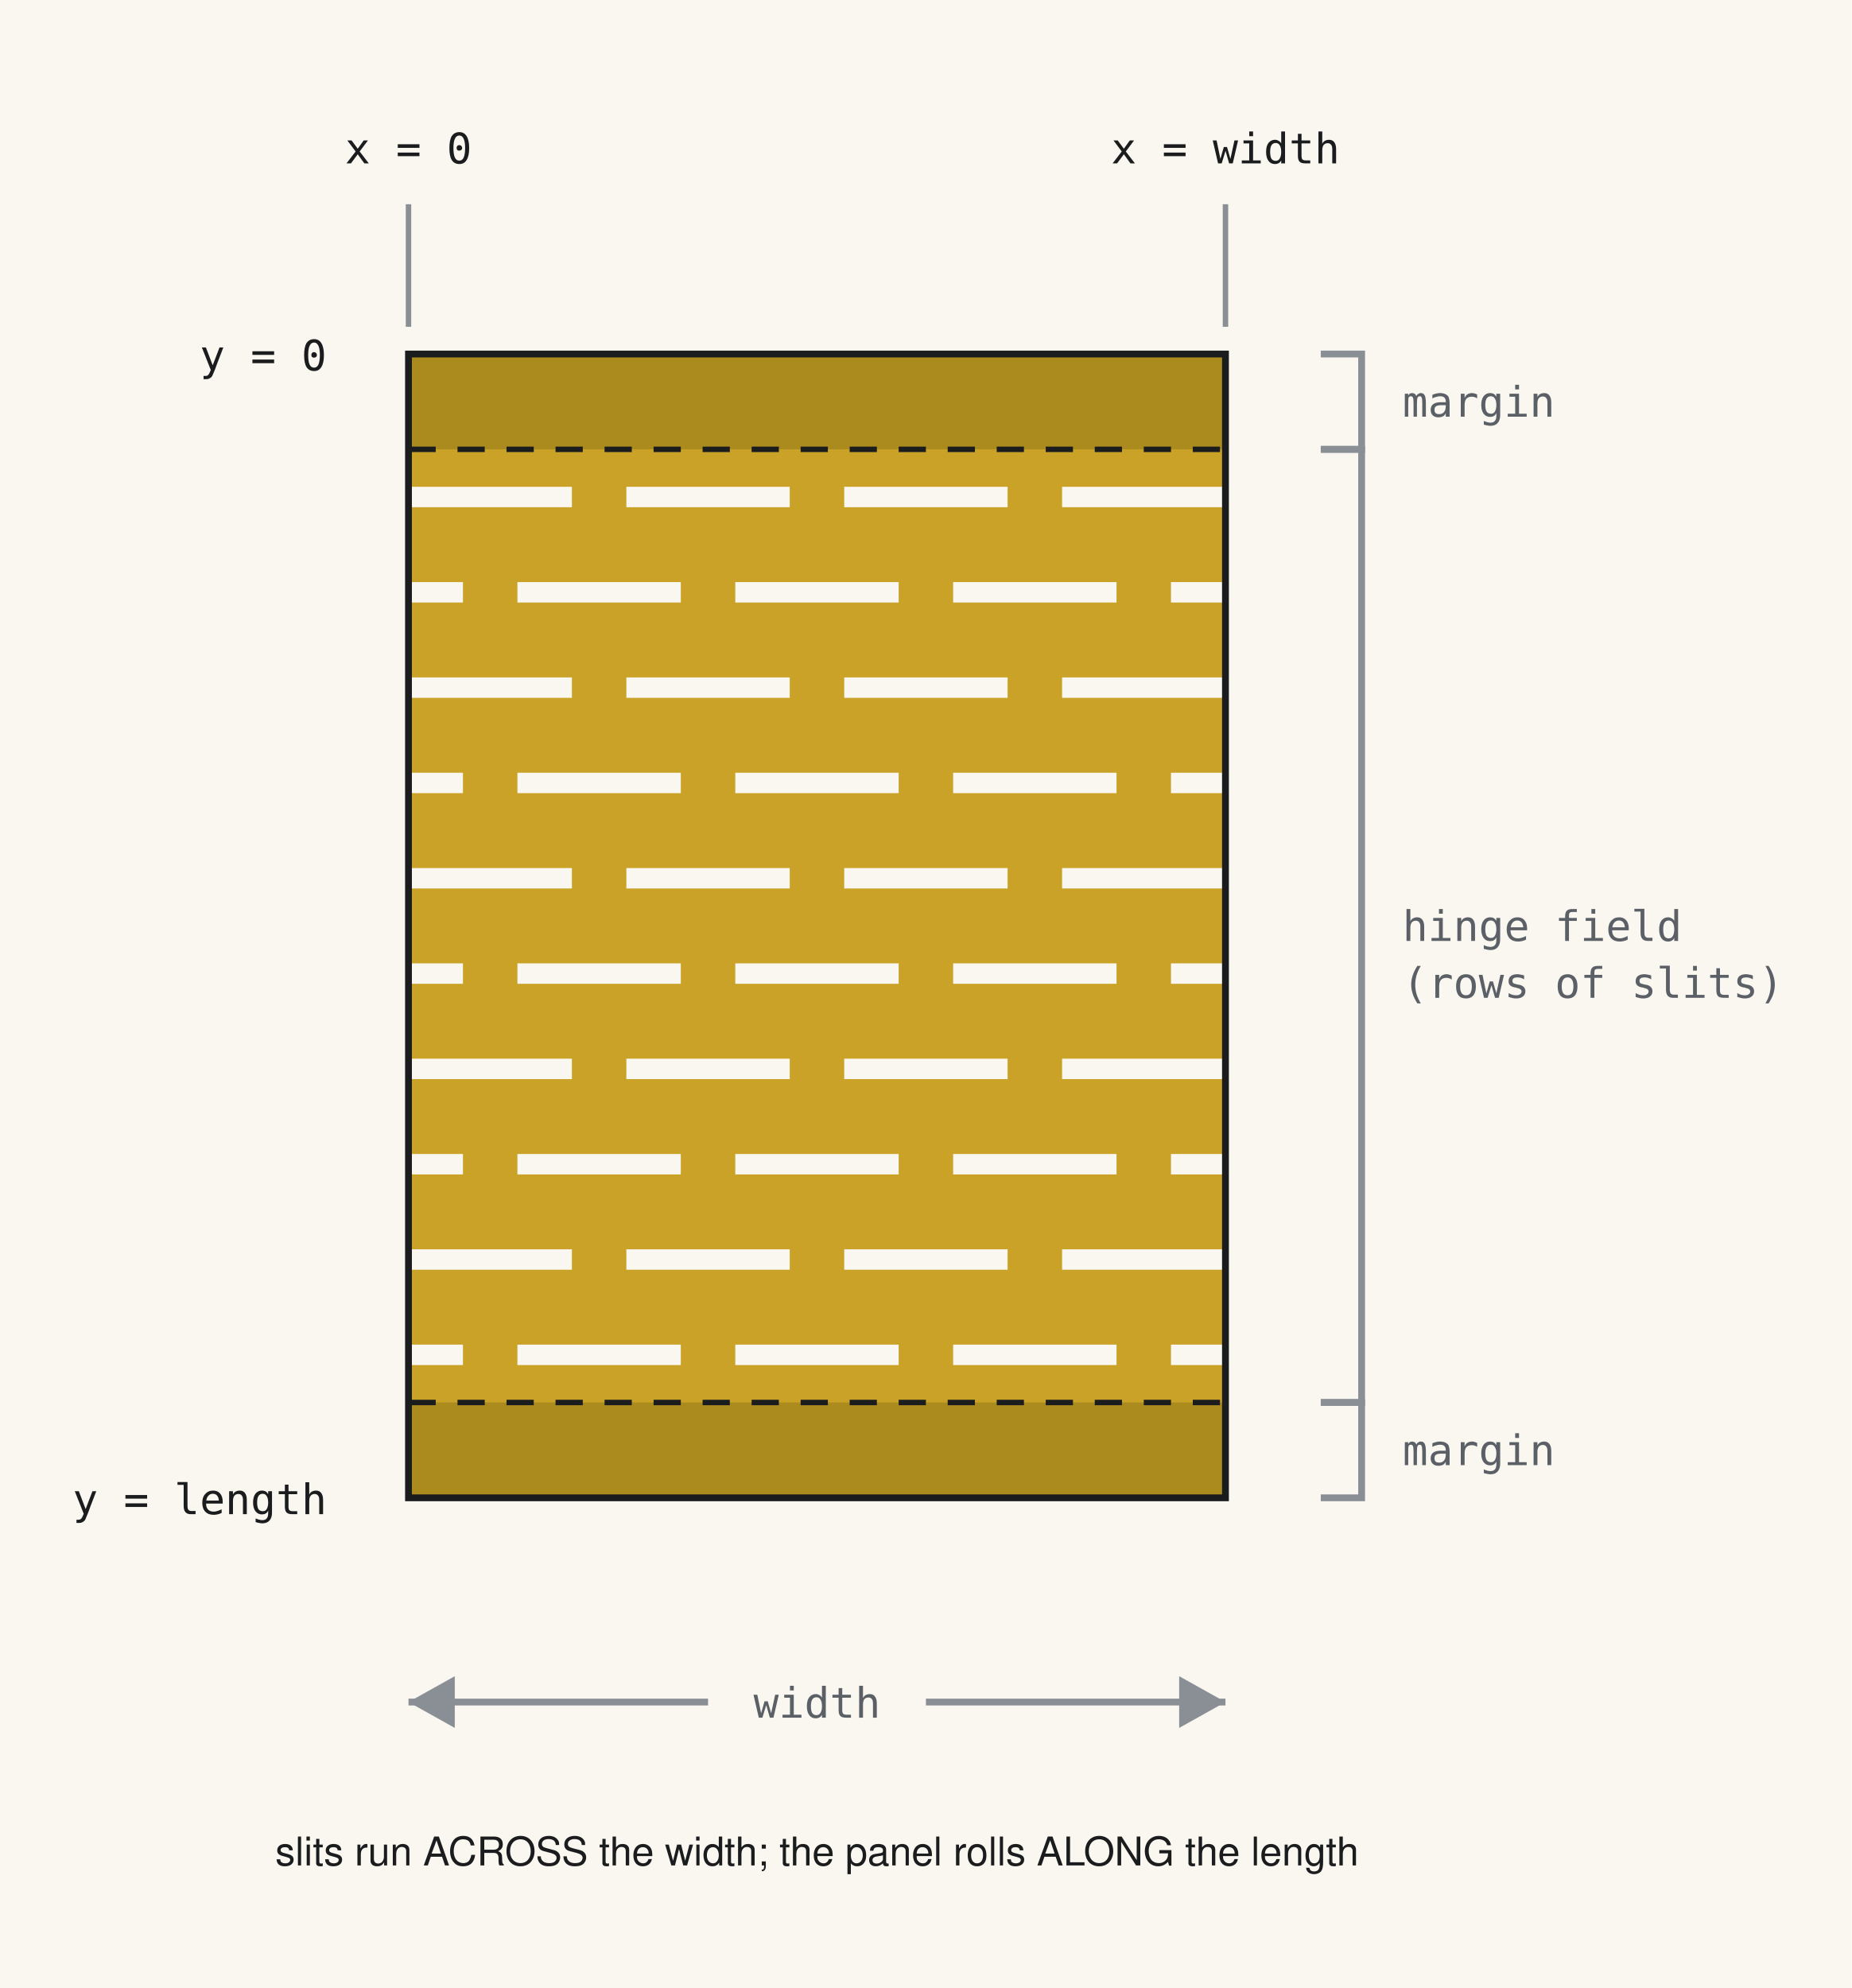
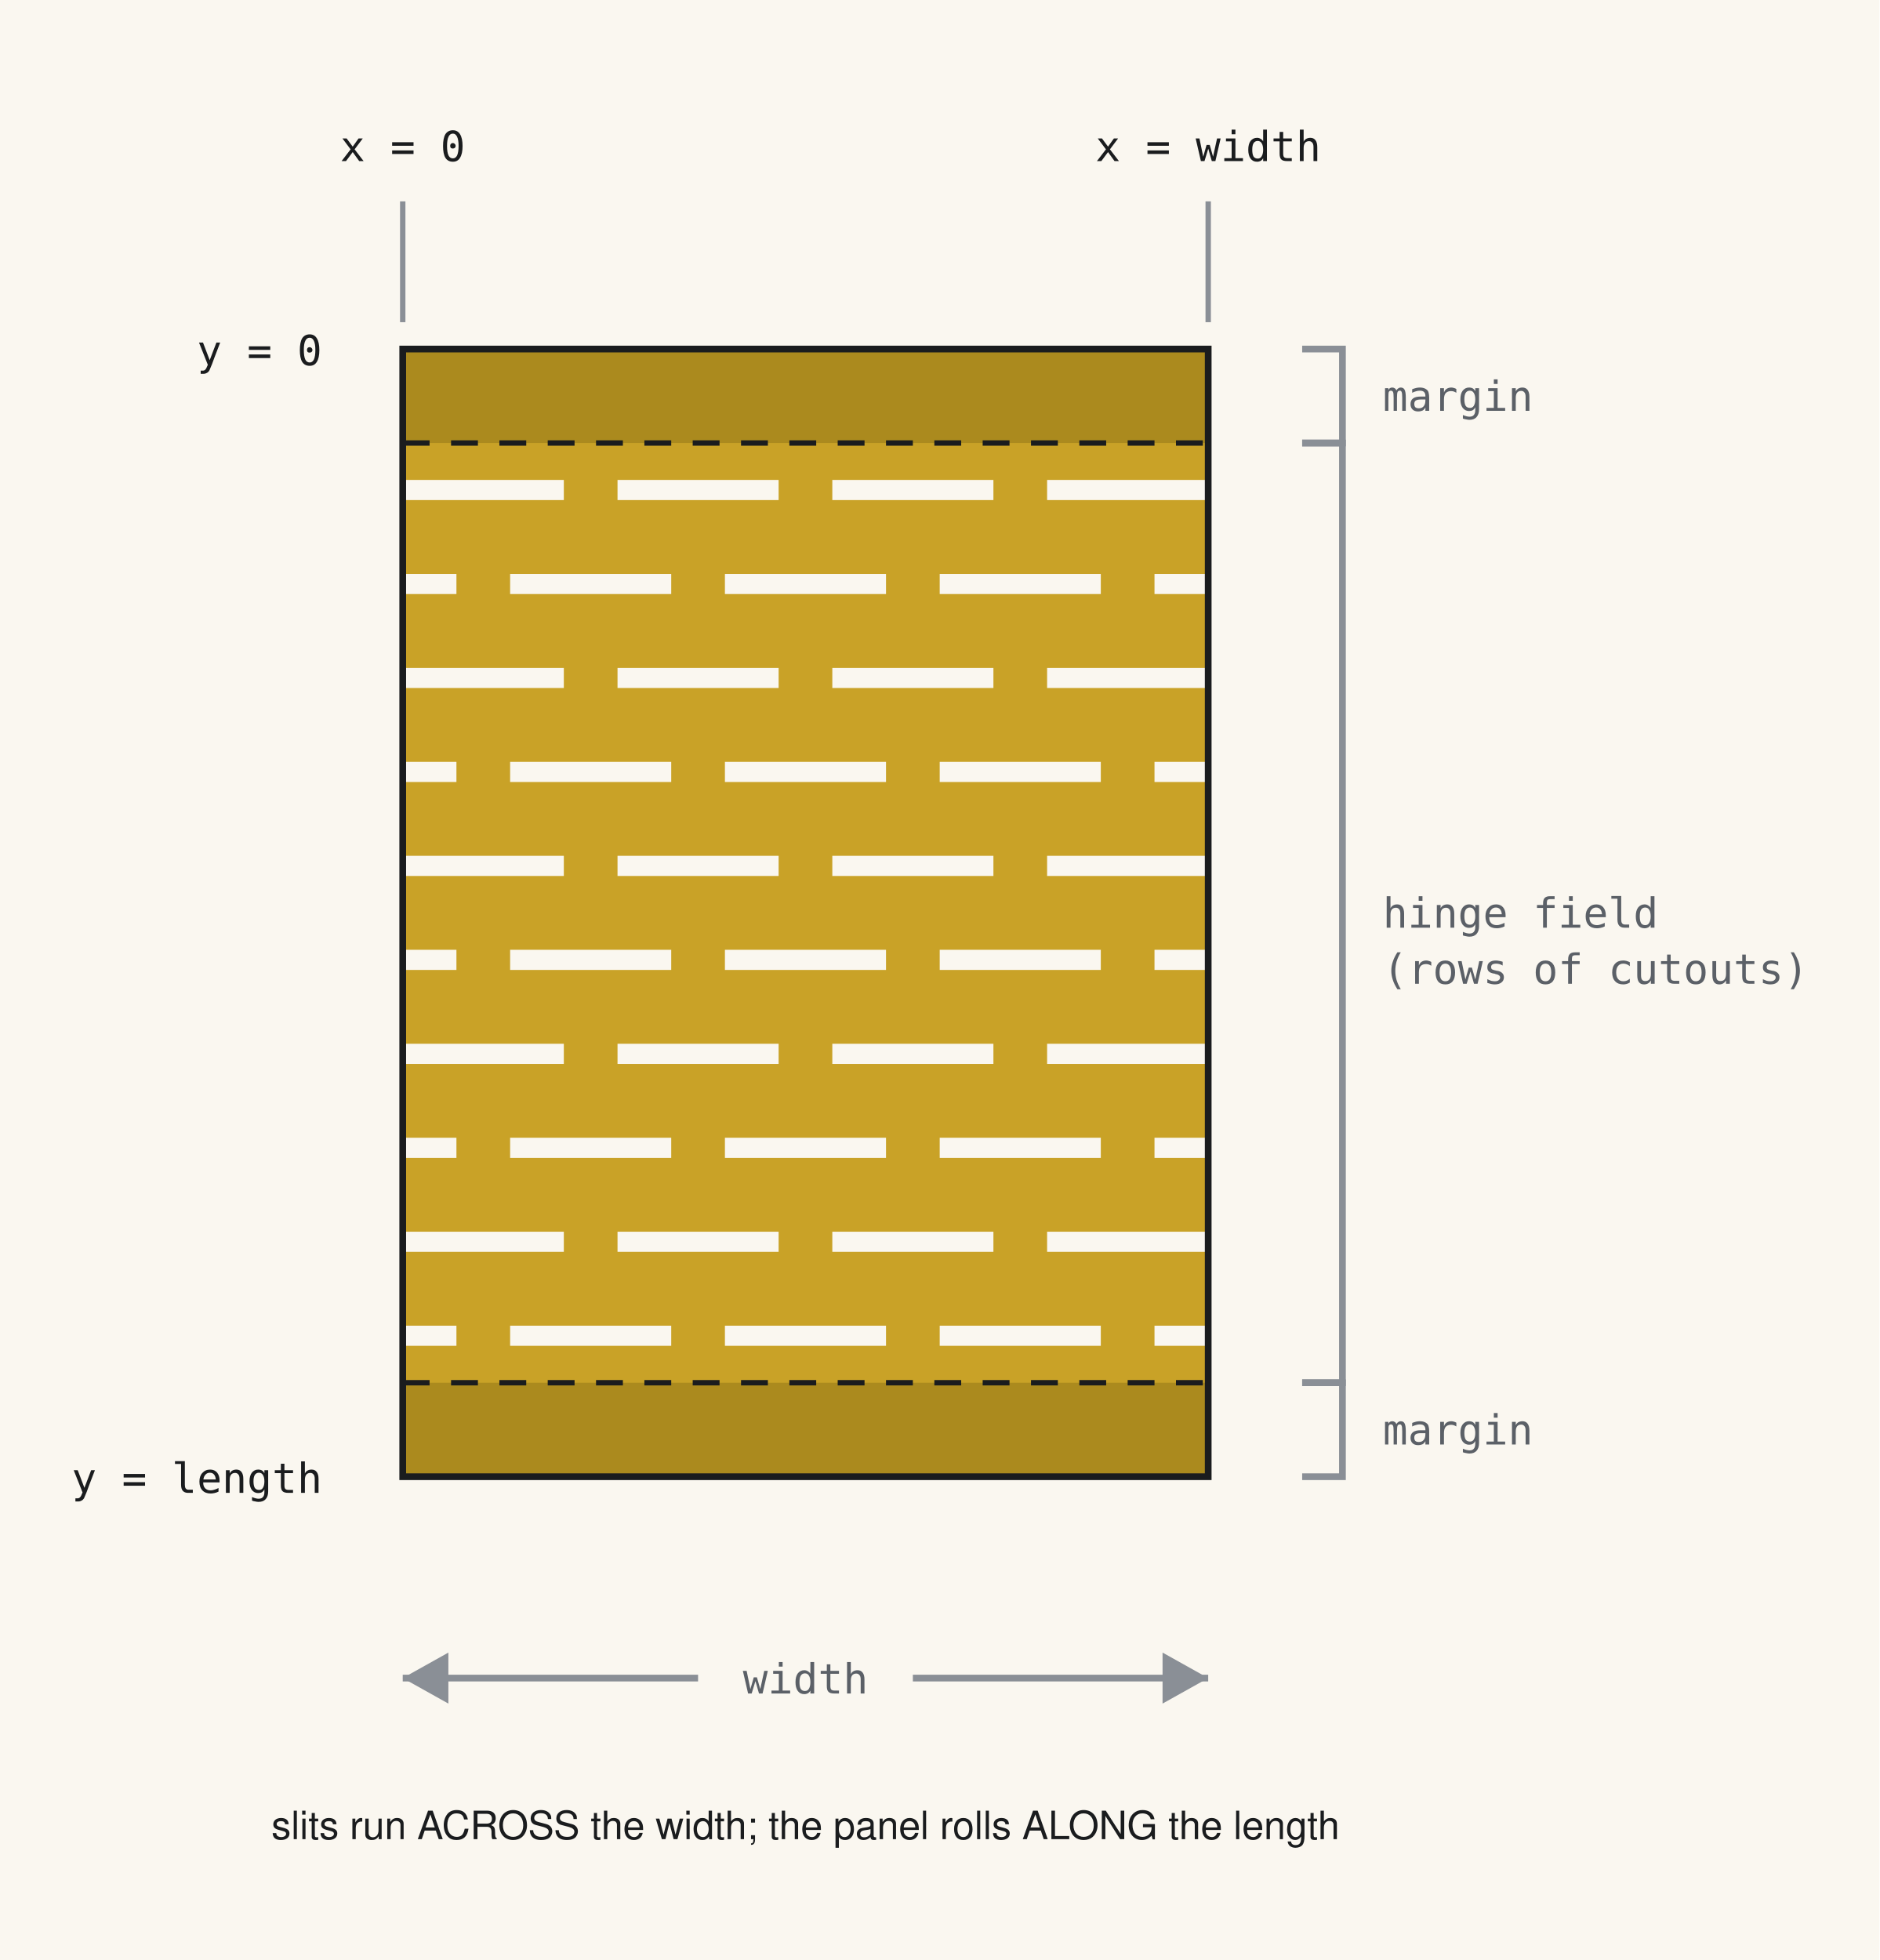
- <svg xmlns="http://www.w3.org/2000/svg" viewBox="-30 -26 136 146" width="1088" height="1168" role="img" aria-label="The panel convention: x runs across the width, y along the length. A solid end tab of the margin height sits at each end of the length, and between them the hinge field carries staggered rows of slits that run right out to both long edges.">
-   <rect x="-30" y="-26" width="136" height="146" fill="#faf7f0" />
+ <svg xmlns="http://www.w3.org/2000/svg" viewBox="-30 -26 140 146" width="1120" height="1168" role="img" aria-label="The panel convention: x runs across the width, y along the length. A solid end tab of the margin height sits at each end of the length, and between them the hinge field carries staggered rows of slits that run right out to both long edges.">
+   <rect x="-30" y="-26" width="140" height="146" fill="#faf7f0" />
  <g font-family="ui-sans-serif,system-ui,-apple-system,Helvetica,Arial,sans-serif">
    <rect x="0" y="0" width="60" height="84" fill="#c9a227" />
    <rect x="0" y="0" width="60" height="7" fill="#ab8a1e" />
    <rect x="0" y="77" width="60" height="7" fill="#ab8a1e" />
    <g stroke="#faf7f0" stroke-width="1.5" stroke-linecap="butt">
      <line x1="0" y1="10.5" x2="12" y2="10.5" />
      <line x1="16" y1="10.5" x2="28" y2="10.5" />
      <line x1="32" y1="10.5" x2="44" y2="10.5" />
      <line x1="48" y1="10.5" x2="60" y2="10.5" />
      <line x1="0" y1="17.5" x2="4" y2="17.5" />
      <line x1="8" y1="17.5" x2="20" y2="17.5" />
      <line x1="24" y1="17.5" x2="36" y2="17.5" />
      <line x1="40" y1="17.5" x2="52" y2="17.5" />
      <line x1="56" y1="17.5" x2="60" y2="17.5" />
      <line x1="0" y1="24.5" x2="12" y2="24.5" />
      <line x1="16" y1="24.5" x2="28" y2="24.5" />
      <line x1="32" y1="24.5" x2="44" y2="24.5" />
      <line x1="48" y1="24.5" x2="60" y2="24.5" />
      <line x1="0" y1="31.5" x2="4" y2="31.5" />
      <line x1="8" y1="31.5" x2="20" y2="31.5" />
      <line x1="24" y1="31.5" x2="36" y2="31.5" />
      <line x1="40" y1="31.5" x2="52" y2="31.5" />
      <line x1="56" y1="31.5" x2="60" y2="31.5" />
      <line x1="0" y1="38.5" x2="12" y2="38.5" />
      <line x1="16" y1="38.5" x2="28" y2="38.5" />
      <line x1="32" y1="38.5" x2="44" y2="38.5" />
      <line x1="48" y1="38.5" x2="60" y2="38.5" />
      <line x1="0" y1="45.5" x2="4" y2="45.5" />
      <line x1="8" y1="45.5" x2="20" y2="45.5" />
      <line x1="24" y1="45.5" x2="36" y2="45.5" />
      <line x1="40" y1="45.5" x2="52" y2="45.5" />
      <line x1="56" y1="45.5" x2="60" y2="45.5" />
      <line x1="0" y1="52.5" x2="12" y2="52.5" />
      <line x1="16" y1="52.5" x2="28" y2="52.5" />
      <line x1="32" y1="52.5" x2="44" y2="52.5" />
      <line x1="48" y1="52.5" x2="60" y2="52.5" />
      <line x1="0" y1="59.5" x2="4" y2="59.5" />
      <line x1="8" y1="59.5" x2="20" y2="59.5" />
      <line x1="24" y1="59.5" x2="36" y2="59.5" />
      <line x1="40" y1="59.5" x2="52" y2="59.5" />
      <line x1="56" y1="59.5" x2="60" y2="59.5" />
      <line x1="0" y1="66.5" x2="12" y2="66.5" />
      <line x1="16" y1="66.5" x2="28" y2="66.5" />
      <line x1="32" y1="66.5" x2="44" y2="66.5" />
      <line x1="48" y1="66.5" x2="60" y2="66.5" />
      <line x1="0" y1="73.5" x2="4" y2="73.5" />
      <line x1="8" y1="73.5" x2="20" y2="73.5" />
      <line x1="24" y1="73.5" x2="36" y2="73.5" />
      <line x1="40" y1="73.5" x2="52" y2="73.5" />
      <line x1="56" y1="73.5" x2="60" y2="73.5" />
    </g>
    <rect x="0" y="0" width="60" height="84" fill="none" stroke="#1a1c1e" stroke-width="0.5" />
    <line x1="0" y1="7" x2="60" y2="7" stroke="#1a1c1e" stroke-width="0.4" stroke-dasharray="2 1.6" />
    <line x1="0" y1="77" x2="60" y2="77" stroke="#1a1c1e" stroke-width="0.4" stroke-dasharray="2 1.6" />
    <text x="0" y="-14" font-size="3.1" fill="#1a1c1e" text-anchor="middle" font-family="ui-monospace,SFMono-Regular,Menlo,monospace">x = 0</text>
    <text x="60" y="-14" font-size="3.1" fill="#1a1c1e" text-anchor="middle" font-family="ui-monospace,SFMono-Regular,Menlo,monospace">x = width</text>
    <line x1="0" y1="-11" x2="0" y2="-2" stroke="#8a8f96" stroke-width="0.4" />
    <line x1="60" y1="-11" x2="60" y2="-2" stroke="#8a8f96" stroke-width="0.4" />
    <text x="-6" y="1.2" font-size="3.1" fill="#1a1c1e" text-anchor="end" font-family="ui-monospace,SFMono-Regular,Menlo,monospace">y = 0</text>
    <text x="-6" y="85.2" font-size="3.1" fill="#1a1c1e" text-anchor="end" font-family="ui-monospace,SFMono-Regular,Menlo,monospace">y = length</text>
    <path d="M67 0h3v7h-3" fill="none" stroke="#8a8f96" stroke-width="0.5" />
    <text x="73" y="4.6" font-size="3.1" fill="#5b6067" font-family="ui-monospace,SFMono-Regular,Menlo,monospace">margin</text>
    <path d="M67 77h3v7h-3" fill="none" stroke="#8a8f96" stroke-width="0.5" />
    <text x="73" y="81.6" font-size="3.1" fill="#5b6067" font-family="ui-monospace,SFMono-Regular,Menlo,monospace">margin</text>
    <path d="M67 7h3v70h-3" fill="none" stroke="#8a8f96" stroke-width="0.5" />
    <text x="73" y="43.1" font-size="3.1" fill="#5b6067" font-family="ui-monospace,SFMono-Regular,Menlo,monospace">hinge field</text>
-     <text x="73" y="47.285" font-size="3.1" fill="#5b6067" font-family="ui-monospace,SFMono-Regular,Menlo,monospace">(rows of slits)</text>
+     <text x="73" y="47.285" font-size="3.1" fill="#5b6067" font-family="ui-monospace,SFMono-Regular,Menlo,monospace">(rows of cutouts)</text>
    <line x1="0" y1="99" x2="60" y2="99" stroke="#8a8f96" stroke-width="0.5" />
    <path d="M0 99l3.4 -1.9v3.8z M60 99l-3.4 -1.9v3.8z" fill="#8a8f96" />
    <rect x="22" y="96.6" width="16" height="4.8" fill="#faf7f0" />
    <text x="30" y="100.15" font-size="3.1" fill="#5b6067" text-anchor="middle" font-family="ui-monospace,SFMono-Regular,Menlo,monospace">width</text>
    <text x="30" y="111" font-size="2.914" fill="#1a1c1e" text-anchor="middle">slits run ACROSS the width; the panel rolls ALONG the length</text>
  </g>
</svg>
